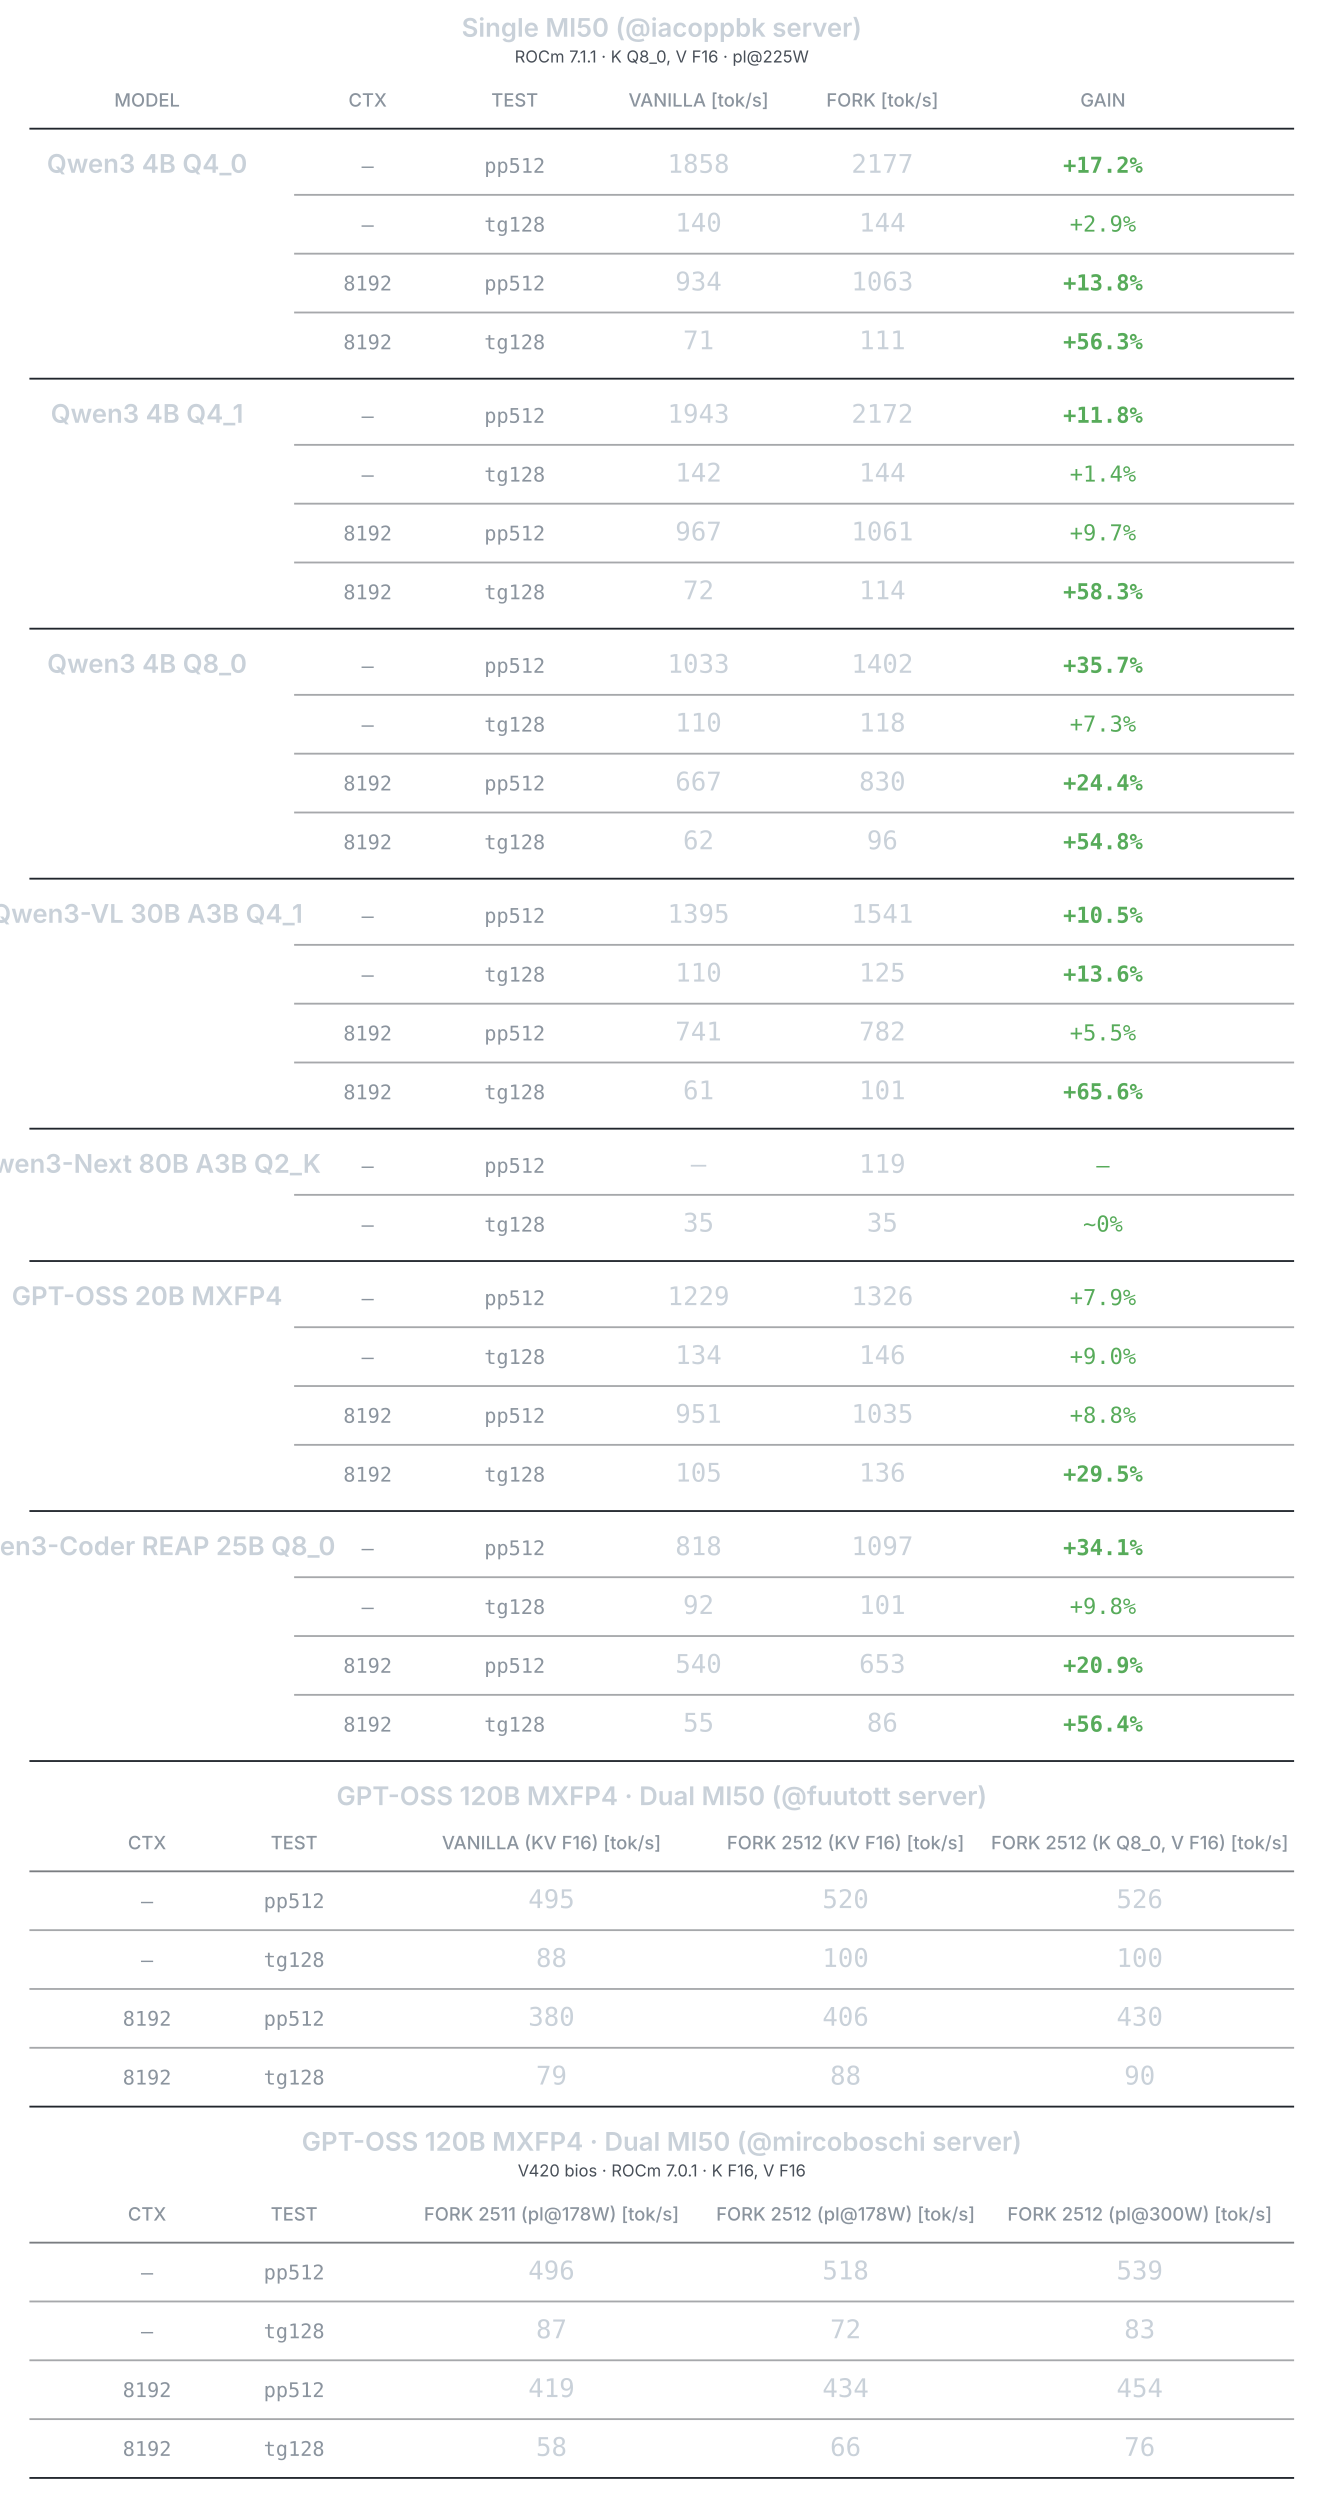
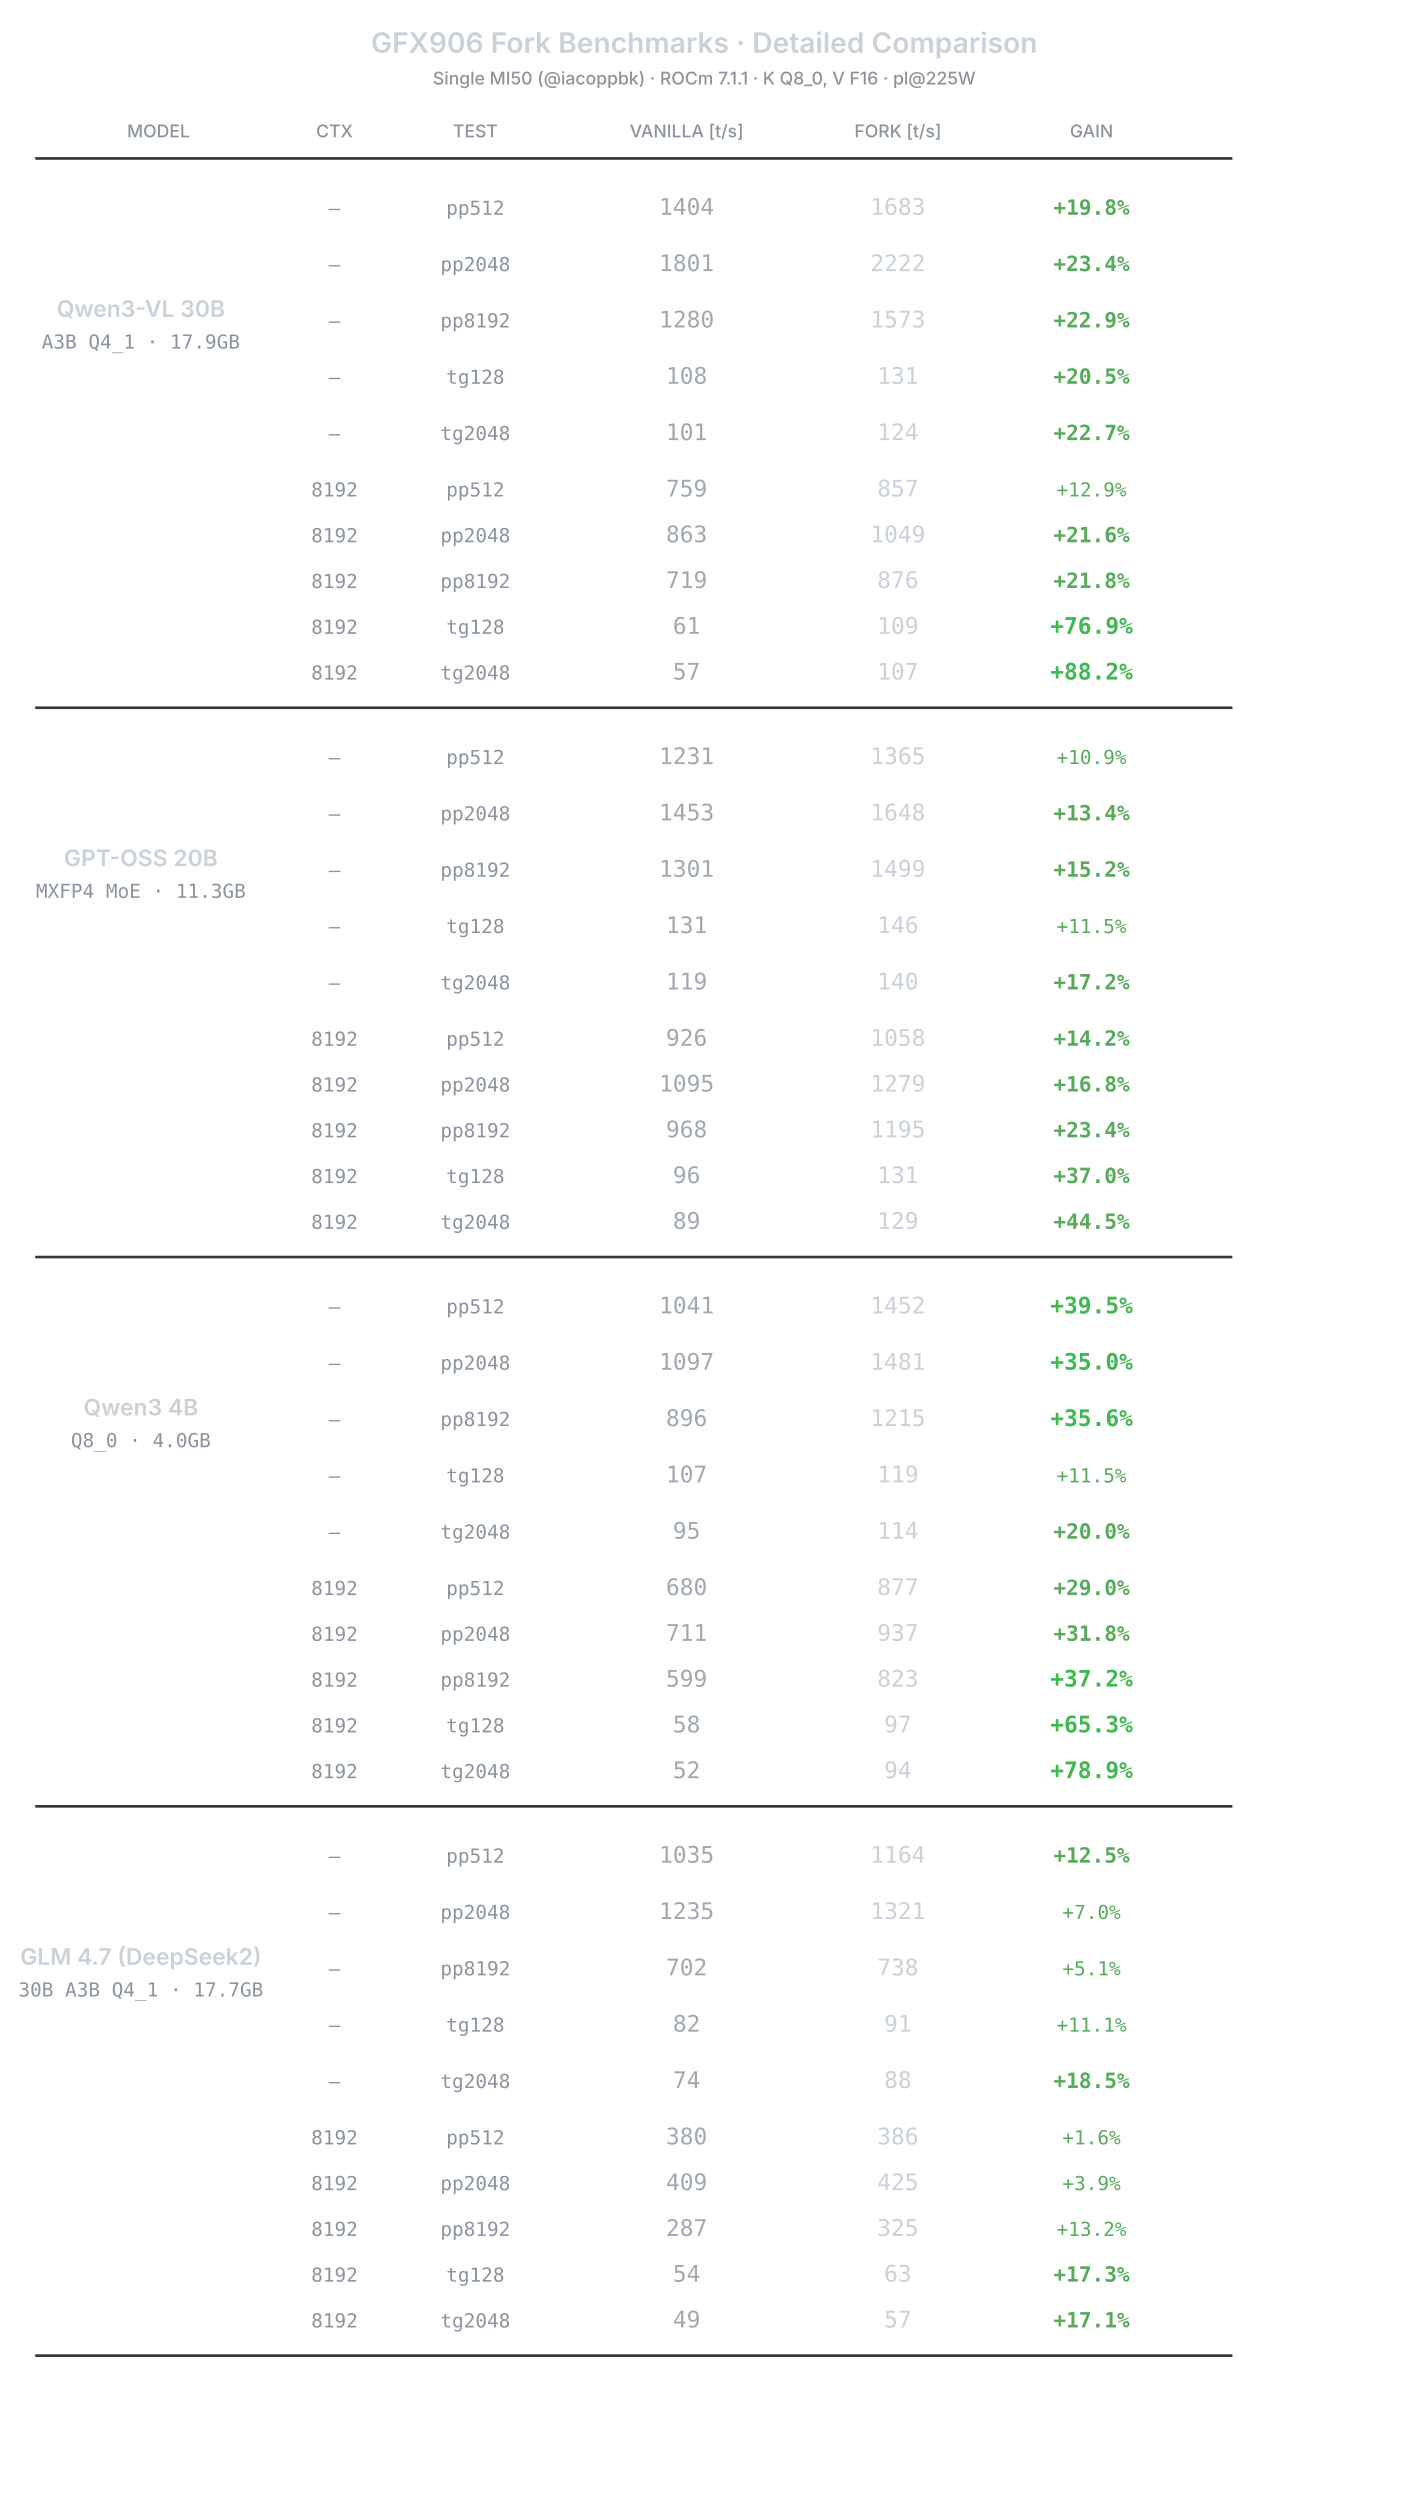
- <svg xmlns="http://www.w3.org/2000/svg" viewBox="0 0 720 1360">
+ <svg xmlns="http://www.w3.org/2000/svg" viewBox="0 0 800 1420">
  <style>
+     .title { fill: #c9d1d9; font-family: -apple-system, system-ui, sans-serif; font-size: 16px; font-weight: 600; }
+     .subtitle { fill: #8b949e; font-family: -apple-system, system-ui, sans-serif; font-size: 10px; font-weight: 500; }
    .header { fill: #8b949e; font-family: -apple-system, system-ui, sans-serif; font-size: 10px; font-weight: 500; }
-     .model { fill: #c9d1d9; font-family: -apple-system, system-ui, sans-serif; font-size: 14px; font-weight: 600; }
+     .model { fill: #c9d1d9; font-family: -apple-system, system-ui, sans-serif; font-size: 13px; font-weight: 600; }
    .cell { fill: #8b949e; font-family: ui-monospace, monospace; font-size: 11px; }
-     .value { fill: #c9d1d9; font-family: ui-monospace, monospace; font-size: 14px; }
-     .gain { fill: #57ab5a; font-family: ui-monospace, monospace; font-size: 12px; }
+     .value { fill: #c9d1d9; font-family: ui-monospace, monospace; font-size: 13px; }
+     .value-vanilla { fill: #a0a8b0; font-family: ui-monospace, monospace; font-size: 13px; }
+     .gain { fill: #57ab5a; font-family: ui-monospace, monospace; font-size: 11px; }
    .gain-big { fill: #57ab5a; font-family: ui-monospace, monospace; font-size: 12px; font-weight: 600; }
-     .grid { stroke: #21262d; stroke-width: 1; }
+     .gain-huge { fill: #3fb950; font-family: ui-monospace, monospace; font-size: 13px; font-weight: 700; }
+     .grid { stroke-width: 1; }
+     .grid-thick { stroke: #30363d; stroke-width: 1.5; }
    .foot { fill: #484f58; font-family: -apple-system, system-ui, sans-serif; font-size: 9px; }
  </style>
-   <text x="360" y="20" class="model" text-anchor="middle">Single MI50 (@iacoppbk server)</text>
-   <text x="360" y="34" class="foot" text-anchor="middle">ROCm 7.1.1 · K Q8_0, V F16 · pl@225W</text>
-   <text x="80" y="58" class="header" text-anchor="middle">MODEL</text>
-   <text x="200" y="58" class="header" text-anchor="middle">CTX</text>
-   <text x="280" y="58" class="header" text-anchor="middle">TEST</text>
-   <text x="380" y="58" class="header" text-anchor="middle">VANILLA [tok/s]</text>
-   <text x="480" y="58" class="header" text-anchor="middle">FORK [tok/s]</text>
-   <text x="600" y="58" class="header" text-anchor="middle">GAIN</text>
-   <line x1="16" y1="70" x2="704" y2="70" class="grid" />
-   <text x="80" y="94" class="model" text-anchor="middle">Qwen3 4B Q4_0</text>
-   <text x="200" y="94" class="cell" text-anchor="middle">—</text>
-   <text x="280" y="94" class="cell" text-anchor="middle">pp512</text>
-   <text x="380" y="94" class="value" text-anchor="middle">1858</text>
-   <text x="480" y="94" class="value" text-anchor="middle">2177</text>
-   <text x="600" y="94" class="gain-big" text-anchor="middle">+17.2%</text>
-   <line x1="160" y1="106" x2="704" y2="106" class="grid" opacity="0.4" />
-   <text x="200" y="126" class="cell" text-anchor="middle">—</text>
-   <text x="280" y="126" class="cell" text-anchor="middle">tg128</text>
-   <text x="380" y="126" class="value" text-anchor="middle">140</text>
-   <text x="480" y="126" class="value" text-anchor="middle">144</text>
-   <text x="600" y="126" class="gain" text-anchor="middle">+2.9%</text>
-   <line x1="160" y1="138" x2="704" y2="138" class="grid" opacity="0.4" />
-   <text x="200" y="158" class="cell" text-anchor="middle">8192</text>
-   <text x="280" y="158" class="cell" text-anchor="middle">pp512</text>
-   <text x="380" y="158" class="value" text-anchor="middle">934</text>
-   <text x="480" y="158" class="value" text-anchor="middle">1063</text>
-   <text x="600" y="158" class="gain-big" text-anchor="middle">+13.8%</text>
-   <line x1="160" y1="170" x2="704" y2="170" class="grid" opacity="0.4" />
-   <text x="200" y="190" class="cell" text-anchor="middle">8192</text>
-   <text x="280" y="190" class="cell" text-anchor="middle">tg128</text>
-   <text x="380" y="190" class="value" text-anchor="middle">71</text>
-   <text x="480" y="190" class="value" text-anchor="middle">111</text>
-   <text x="600" y="190" class="gain-big" text-anchor="middle">+56.3%</text>
-   <line x1="16" y1="206" x2="704" y2="206" class="grid" />
-   <text x="80" y="230" class="model" text-anchor="middle">Qwen3 4B Q4_1</text>
-   <text x="200" y="230" class="cell" text-anchor="middle">—</text>
-   <text x="280" y="230" class="cell" text-anchor="middle">pp512</text>
-   <text x="380" y="230" class="value" text-anchor="middle">1943</text>
-   <text x="480" y="230" class="value" text-anchor="middle">2172</text>
-   <text x="600" y="230" class="gain-big" text-anchor="middle">+11.8%</text>
-   <line x1="160" y1="242" x2="704" y2="242" class="grid" opacity="0.4" />
-   <text x="200" y="262" class="cell" text-anchor="middle">—</text>
-   <text x="280" y="262" class="cell" text-anchor="middle">tg128</text>
-   <text x="380" y="262" class="value" text-anchor="middle">142</text>
-   <text x="480" y="262" class="value" text-anchor="middle">144</text>
-   <text x="600" y="262" class="gain" text-anchor="middle">+1.4%</text>
-   <line x1="160" y1="274" x2="704" y2="274" class="grid" opacity="0.4" />
-   <text x="200" y="294" class="cell" text-anchor="middle">8192</text>
-   <text x="280" y="294" class="cell" text-anchor="middle">pp512</text>
-   <text x="380" y="294" class="value" text-anchor="middle">967</text>
-   <text x="480" y="294" class="value" text-anchor="middle">1061</text>
-   <text x="600" y="294" class="gain" text-anchor="middle">+9.7%</text>
-   <line x1="160" y1="306" x2="704" y2="306" class="grid" opacity="0.4" />
-   <text x="200" y="326" class="cell" text-anchor="middle">8192</text>
-   <text x="280" y="326" class="cell" text-anchor="middle">tg128</text>
-   <text x="380" y="326" class="value" text-anchor="middle">72</text>
-   <text x="480" y="326" class="value" text-anchor="middle">114</text>
-   <text x="600" y="326" class="gain-big" text-anchor="middle">+58.3%</text>
-   <line x1="16" y1="342" x2="704" y2="342" class="grid" />
-   <text x="80" y="366" class="model" text-anchor="middle">Qwen3 4B Q8_0</text>
-   <text x="200" y="366" class="cell" text-anchor="middle">—</text>
-   <text x="280" y="366" class="cell" text-anchor="middle">pp512</text>
-   <text x="380" y="366" class="value" text-anchor="middle">1033</text>
-   <text x="480" y="366" class="value" text-anchor="middle">1402</text>
-   <text x="600" y="366" class="gain-big" text-anchor="middle">+35.7%</text>
-   <line x1="160" y1="378" x2="704" y2="378" class="grid" opacity="0.4" />
-   <text x="200" y="398" class="cell" text-anchor="middle">—</text>
-   <text x="280" y="398" class="cell" text-anchor="middle">tg128</text>
-   <text x="380" y="398" class="value" text-anchor="middle">110</text>
-   <text x="480" y="398" class="value" text-anchor="middle">118</text>
-   <text x="600" y="398" class="gain" text-anchor="middle">+7.3%</text>
-   <line x1="160" y1="410" x2="704" y2="410" class="grid" opacity="0.4" />
-   <text x="200" y="430" class="cell" text-anchor="middle">8192</text>
-   <text x="280" y="430" class="cell" text-anchor="middle">pp512</text>
-   <text x="380" y="430" class="value" text-anchor="middle">667</text>
-   <text x="480" y="430" class="value" text-anchor="middle">830</text>
-   <text x="600" y="430" class="gain-big" text-anchor="middle">+24.4%</text>
-   <line x1="160" y1="442" x2="704" y2="442" class="grid" opacity="0.4" />
-   <text x="200" y="462" class="cell" text-anchor="middle">8192</text>
-   <text x="280" y="462" class="cell" text-anchor="middle">tg128</text>
-   <text x="380" y="462" class="value" text-anchor="middle">62</text>
-   <text x="480" y="462" class="value" text-anchor="middle">96</text>
-   <text x="600" y="462" class="gain-big" text-anchor="middle">+54.8%</text>
-   <line x1="16" y1="478" x2="704" y2="478" class="grid" />
-   <text x="80" y="502" class="model" text-anchor="middle">Qwen3-VL 30B A3B Q4_1</text>
-   <text x="200" y="502" class="cell" text-anchor="middle">—</text>
-   <text x="280" y="502" class="cell" text-anchor="middle">pp512</text>
-   <text x="380" y="502" class="value" text-anchor="middle">1395</text>
-   <text x="480" y="502" class="value" text-anchor="middle">1541</text>
-   <text x="600" y="502" class="gain-big" text-anchor="middle">+10.5%</text>
-   <line x1="160" y1="514" x2="704" y2="514" class="grid" opacity="0.4" />
-   <text x="200" y="534" class="cell" text-anchor="middle">—</text>
-   <text x="280" y="534" class="cell" text-anchor="middle">tg128</text>
-   <text x="380" y="534" class="value" text-anchor="middle">110</text>
-   <text x="480" y="534" class="value" text-anchor="middle">125</text>
-   <text x="600" y="534" class="gain-big" text-anchor="middle">+13.6%</text>
-   <line x1="160" y1="546" x2="704" y2="546" class="grid" opacity="0.4" />
-   <text x="200" y="566" class="cell" text-anchor="middle">8192</text>
-   <text x="280" y="566" class="cell" text-anchor="middle">pp512</text>
-   <text x="380" y="566" class="value" text-anchor="middle">741</text>
-   <text x="480" y="566" class="value" text-anchor="middle">782</text>
-   <text x="600" y="566" class="gain" text-anchor="middle">+5.5%</text>
-   <line x1="160" y1="578" x2="704" y2="578" class="grid" opacity="0.4" />
-   <text x="200" y="598" class="cell" text-anchor="middle">8192</text>
-   <text x="280" y="598" class="cell" text-anchor="middle">tg128</text>
-   <text x="380" y="598" class="value" text-anchor="middle">61</text>
-   <text x="480" y="598" class="value" text-anchor="middle">101</text>
-   <text x="600" y="598" class="gain-big" text-anchor="middle">+65.6%</text>
-   <line x1="16" y1="614" x2="704" y2="614" class="grid" />
-   <text x="80" y="638" class="model" text-anchor="middle">Qwen3-Next 80B A3B Q2_K</text>
-   <text x="200" y="638" class="cell" text-anchor="middle">—</text>
-   <text x="280" y="638" class="cell" text-anchor="middle">pp512</text>
-   <text x="380" y="638" class="value" text-anchor="middle">—</text>
-   <text x="480" y="638" class="value" text-anchor="middle">119</text>
-   <text x="600" y="638" class="gain" text-anchor="middle">—</text>
-   <line x1="160" y1="650" x2="704" y2="650" class="grid" opacity="0.4" />
-   <text x="200" y="670" class="cell" text-anchor="middle">—</text>
-   <text x="280" y="670" class="cell" text-anchor="middle">tg128</text>
-   <text x="380" y="670" class="value" text-anchor="middle">35</text>
-   <text x="480" y="670" class="value" text-anchor="middle">35</text>
-   <text x="600" y="670" class="gain" text-anchor="middle">~0%</text>
-   <line x1="16" y1="686" x2="704" y2="686" class="grid" />
-   <text x="80" y="710" class="model" text-anchor="middle">GPT-OSS 20B MXFP4</text>
-   <text x="200" y="710" class="cell" text-anchor="middle">—</text>
-   <text x="280" y="710" class="cell" text-anchor="middle">pp512</text>
-   <text x="380" y="710" class="value" text-anchor="middle">1229</text>
-   <text x="480" y="710" class="value" text-anchor="middle">1326</text>
-   <text x="600" y="710" class="gain" text-anchor="middle">+7.9%</text>
-   <line x1="160" y1="722" x2="704" y2="722" class="grid" opacity="0.4" />
-   <text x="200" y="742" class="cell" text-anchor="middle">—</text>
-   <text x="280" y="742" class="cell" text-anchor="middle">tg128</text>
-   <text x="380" y="742" class="value" text-anchor="middle">134</text>
-   <text x="480" y="742" class="value" text-anchor="middle">146</text>
-   <text x="600" y="742" class="gain" text-anchor="middle">+9.0%</text>
-   <line x1="160" y1="754" x2="704" y2="754" class="grid" opacity="0.4" />
-   <text x="200" y="774" class="cell" text-anchor="middle">8192</text>
-   <text x="280" y="774" class="cell" text-anchor="middle">pp512</text>
-   <text x="380" y="774" class="value" text-anchor="middle">951</text>
-   <text x="480" y="774" class="value" text-anchor="middle">1035</text>
-   <text x="600" y="774" class="gain" text-anchor="middle">+8.8%</text>
-   <line x1="160" y1="786" x2="704" y2="786" class="grid" opacity="0.4" />
-   <text x="200" y="806" class="cell" text-anchor="middle">8192</text>
-   <text x="280" y="806" class="cell" text-anchor="middle">tg128</text>
-   <text x="380" y="806" class="value" text-anchor="middle">105</text>
-   <text x="480" y="806" class="value" text-anchor="middle">136</text>
-   <text x="600" y="806" class="gain-big" text-anchor="middle">+29.5%</text>
-   <line x1="16" y1="822" x2="704" y2="822" class="grid" />
-   <text x="80" y="846" class="model" text-anchor="middle">Qwen3-Coder REAP 25B Q8_0</text>
-   <text x="200" y="846" class="cell" text-anchor="middle">—</text>
-   <text x="280" y="846" class="cell" text-anchor="middle">pp512</text>
-   <text x="380" y="846" class="value" text-anchor="middle">818</text>
-   <text x="480" y="846" class="value" text-anchor="middle">1097</text>
-   <text x="600" y="846" class="gain-big" text-anchor="middle">+34.1%</text>
-   <line x1="160" y1="858" x2="704" y2="858" class="grid" opacity="0.4" />
-   <text x="200" y="878" class="cell" text-anchor="middle">—</text>
-   <text x="280" y="878" class="cell" text-anchor="middle">tg128</text>
-   <text x="380" y="878" class="value" text-anchor="middle">92</text>
-   <text x="480" y="878" class="value" text-anchor="middle">101</text>
-   <text x="600" y="878" class="gain" text-anchor="middle">+9.8%</text>
-   <line x1="160" y1="890" x2="704" y2="890" class="grid" opacity="0.4" />
-   <text x="200" y="910" class="cell" text-anchor="middle">8192</text>
-   <text x="280" y="910" class="cell" text-anchor="middle">pp512</text>
-   <text x="380" y="910" class="value" text-anchor="middle">540</text>
-   <text x="480" y="910" class="value" text-anchor="middle">653</text>
-   <text x="600" y="910" class="gain-big" text-anchor="middle">+20.9%</text>
-   <line x1="160" y1="922" x2="704" y2="922" class="grid" opacity="0.4" />
-   <text x="200" y="942" class="cell" text-anchor="middle">8192</text>
-   <text x="280" y="942" class="cell" text-anchor="middle">tg128</text>
-   <text x="380" y="942" class="value" text-anchor="middle">55</text>
-   <text x="480" y="942" class="value" text-anchor="middle">86</text>
-   <text x="600" y="942" class="gain-big" text-anchor="middle">+56.4%</text>
-   <line x1="16" y1="958" x2="704" y2="958" class="grid" />
-   <text x="360" y="982" class="model" text-anchor="middle">GPT-OSS 120B MXFP4 · Dual MI50 (@fuutott server)</text>
-   <text x="80" y="1006" class="header" text-anchor="middle">CTX</text>
-   <text x="160" y="1006" class="header" text-anchor="middle">TEST</text>
-   <text x="300" y="1006" class="header" text-anchor="middle">VANILLA (KV F16) [tok/s]</text>
-   <text x="460" y="1006" class="header" text-anchor="middle">FORK 2512 (KV F16) [tok/s]</text>
-   <text x="620" y="1006" class="header" text-anchor="middle">FORK 2512 (K Q8_0, V F16) [tok/s]</text>
-   <line x1="16" y1="1018" x2="704" y2="1018" class="grid" opacity="0.6" />
-   <text x="80" y="1038" class="cell" text-anchor="middle">—</text>
-   <text x="160" y="1038" class="cell" text-anchor="middle">pp512</text>
-   <text x="300" y="1038" class="value" text-anchor="middle">495</text>
-   <text x="460" y="1038" class="value" text-anchor="middle">520</text>
-   <text x="620" y="1038" class="value" text-anchor="middle">526</text>
-   <line x1="16" y1="1050" x2="704" y2="1050" class="grid" opacity="0.4" />
-   <text x="80" y="1070" class="cell" text-anchor="middle">—</text>
-   <text x="160" y="1070" class="cell" text-anchor="middle">tg128</text>
-   <text x="300" y="1070" class="value" text-anchor="middle">88</text>
-   <text x="460" y="1070" class="value" text-anchor="middle">100</text>
-   <text x="620" y="1070" class="value" text-anchor="middle">100</text>
-   <line x1="16" y1="1082" x2="704" y2="1082" class="grid" opacity="0.4" />
-   <text x="80" y="1102" class="cell" text-anchor="middle">8192</text>
-   <text x="160" y="1102" class="cell" text-anchor="middle">pp512</text>
-   <text x="300" y="1102" class="value" text-anchor="middle">380</text>
-   <text x="460" y="1102" class="value" text-anchor="middle">406</text>
-   <text x="620" y="1102" class="value" text-anchor="middle">430</text>
-   <line x1="16" y1="1114" x2="704" y2="1114" class="grid" opacity="0.4" />
-   <text x="80" y="1134" class="cell" text-anchor="middle">8192</text>
-   <text x="160" y="1134" class="cell" text-anchor="middle">tg128</text>
-   <text x="300" y="1134" class="value" text-anchor="middle">79</text>
-   <text x="460" y="1134" class="value" text-anchor="middle">88</text>
-   <text x="620" y="1134" class="value" text-anchor="middle">90</text>
-   <line x1="16" y1="1146" x2="704" y2="1146" class="grid" />
-   <text x="360" y="1170" class="model" text-anchor="middle">GPT-OSS 120B MXFP4 · Dual MI50 (@mircoboschi server)</text>
-   <text x="360" y="1184" class="foot" text-anchor="middle">V420 bios · ROCm 7.0.1 · K F16, V F16 </text>
-   <text x="80" y="1208" class="header" text-anchor="middle">CTX</text>
-   <text x="160" y="1208" class="header" text-anchor="middle">TEST</text>
-   <text x="300" y="1208" class="header" text-anchor="middle">FORK 2511 (pl@178W) [tok/s]</text>
-   <text x="460" y="1208" class="header" text-anchor="middle">FORK 2512 (pl@178W) [tok/s]</text>
-   <text x="620" y="1208" class="header" text-anchor="middle">FORK 2512 (pl@300W) [tok/s]</text>
-   <line x1="16" y1="1220" x2="704" y2="1220" class="grid" opacity="0.6" />
-   <text x="80" y="1240" class="cell" text-anchor="middle">—</text>
-   <text x="160" y="1240" class="cell" text-anchor="middle">pp512</text>
-   <text x="300" y="1240" class="value" text-anchor="middle">496</text>
-   <text x="460" y="1240" class="value" text-anchor="middle">518</text>
-   <text x="620" y="1240" class="value" text-anchor="middle">539</text>
-   <line x1="16" y1="1252" x2="704" y2="1252" class="grid" opacity="0.4" />
-   <text x="80" y="1272" class="cell" text-anchor="middle">—</text>
-   <text x="160" y="1272" class="cell" text-anchor="middle">tg128</text>
-   <text x="300" y="1272" class="value" text-anchor="middle">87</text>
-   <text x="460" y="1272" class="value" text-anchor="middle">72</text>
-   <text x="620" y="1272" class="value" text-anchor="middle">83</text>
-   <line x1="16" y1="1284" x2="704" y2="1284" class="grid" opacity="0.4" />
-   <text x="80" y="1304" class="cell" text-anchor="middle">8192</text>
-   <text x="160" y="1304" class="cell" text-anchor="middle">pp512</text>
-   <text x="300" y="1304" class="value" text-anchor="middle">419</text>
-   <text x="460" y="1304" class="value" text-anchor="middle">434</text>
-   <text x="620" y="1304" class="value" text-anchor="middle">454</text>
-   <line x1="16" y1="1316" x2="704" y2="1316" class="grid" opacity="0.4" />
-   <text x="80" y="1336" class="cell" text-anchor="middle">8192</text>
-   <text x="160" y="1336" class="cell" text-anchor="middle">tg128</text>
-   <text x="300" y="1336" class="value" text-anchor="middle">58</text>
-   <text x="460" y="1336" class="value" text-anchor="middle">66</text>
-   <text x="620" y="1336" class="value" text-anchor="middle">76</text>
-   <line x1="16" y1="1348" x2="704" y2="1348" class="grid" />
+   <text x="400" y="30" class="title" text-anchor="middle">GFX906 Fork Benchmarks · Detailed Comparison</text>
+   <text x="400" y="48" class="subtitle" text-anchor="middle">Single MI50 (@iacoppbk) · ROCm 7.1.1 · K Q8_0, V F16 · pl@225W</text>
+   <text x="90" y="78" class="header" text-anchor="middle">MODEL</text>
+   <text x="190" y="78" class="header" text-anchor="middle">CTX</text>
+   <text x="270" y="78" class="header" text-anchor="middle">TEST</text>
+   <text x="390" y="78" class="header" text-anchor="middle">VANILLA [t/s]</text>
+   <text x="510" y="78" class="header" text-anchor="middle">FORK [t/s]</text>
+   <text x="620" y="78" class="header" text-anchor="middle">GAIN</text>
+   <line x1="20" y1="90" x2="700" y2="90" class="grid-thick" />
+   <text x="80" y="180" class="model" text-anchor="middle">Qwen3-VL 30B</text>
+   <text x="80" y="198" class="cell" text-anchor="middle">A3B Q4_1 · 17.9GB</text>
+   <text x="190" y="122" class="cell" text-anchor="middle">—</text>
+   <text x="270" y="122" class="cell" text-anchor="middle">pp512</text>
+   <text x="390" y="122" class="value-vanilla" text-anchor="middle">1404</text>
+   <text x="510" y="122" class="value" text-anchor="middle">1683</text>
+   <text x="620" y="122" class="gain-big" text-anchor="middle">+19.8%</text>
+   <line x1="160" y1="134" x2="700" y2="134" class="grid" opacity="0.4" />
+   <text x="190" y="154" class="cell" text-anchor="middle">—</text>
+   <text x="270" y="154" class="cell" text-anchor="middle">pp2048</text>
+   <text x="390" y="154" class="value-vanilla" text-anchor="middle">1801</text>
+   <text x="510" y="154" class="value" text-anchor="middle">2222</text>
+   <text x="620" y="154" class="gain-big" text-anchor="middle">+23.4%</text>
+   <line x1="160" y1="166" x2="700" y2="166" class="grid" opacity="0.4" />
+   <text x="190" y="186" class="cell" text-anchor="middle">—</text>
+   <text x="270" y="186" class="cell" text-anchor="middle">pp8192</text>
+   <text x="390" y="186" class="value-vanilla" text-anchor="middle">1280</text>
+   <text x="510" y="186" class="value" text-anchor="middle">1573</text>
+   <text x="620" y="186" class="gain-big" text-anchor="middle">+22.9%</text>
+   <line x1="160" y1="198" x2="700" y2="198" class="grid" opacity="0.4" />
+   <text x="190" y="218" class="cell" text-anchor="middle">—</text>
+   <text x="270" y="218" class="cell" text-anchor="middle">tg128</text>
+   <text x="390" y="218" class="value-vanilla" text-anchor="middle">108</text>
+   <text x="510" y="218" class="value" text-anchor="middle">131</text>
+   <text x="620" y="218" class="gain-big" text-anchor="middle">+20.5%</text>
+   <line x1="160" y1="230" x2="700" y2="230" class="grid" opacity="0.4" />
+   <text x="190" y="250" class="cell" text-anchor="middle">—</text>
+   <text x="270" y="250" class="cell" text-anchor="middle">tg2048</text>
+   <text x="390" y="250" class="value-vanilla" text-anchor="middle">101</text>
+   <text x="510" y="250" class="value" text-anchor="middle">124</text>
+   <text x="620" y="250" class="gain-big" text-anchor="middle">+22.7%</text>
+   <line x1="160" y1="262" x2="700" y2="262" class="grid" opacity="0.4" />
+   <text x="190" y="282" class="cell" text-anchor="middle">8192</text>
+   <text x="270" y="282" class="cell" text-anchor="middle">pp512</text>
+   <text x="390" y="282" class="value-vanilla" text-anchor="middle">759</text>
+   <text x="510" y="282" class="value" text-anchor="middle">857</text>
+   <text x="620" y="282" class="gain" text-anchor="middle">+12.9%</text>
+   <line x1="160" y1="294" x2="700" y2="294" class="grid" opacity="0.4" />
+   <text x="190" y="308" class="cell" text-anchor="middle">8192</text>
+   <text x="270" y="308" class="cell" text-anchor="middle">pp2048</text>
+   <text x="390" y="308" class="value-vanilla" text-anchor="middle">863</text>
+   <text x="510" y="308" class="value" text-anchor="middle">1049</text>
+   <text x="620" y="308" class="gain-big" text-anchor="middle">+21.6%</text>
+   <line x1="160" y1="320" x2="700" y2="320" class="grid" opacity="0.4" />
+   <text x="190" y="334" class="cell" text-anchor="middle">8192</text>
+   <text x="270" y="334" class="cell" text-anchor="middle">pp8192</text>
+   <text x="390" y="334" class="value-vanilla" text-anchor="middle">719</text>
+   <text x="510" y="334" class="value" text-anchor="middle">876</text>
+   <text x="620" y="334" class="gain-big" text-anchor="middle">+21.8%</text>
+   <line x1="160" y1="346" x2="700" y2="346" class="grid" opacity="0.4" />
+   <text x="190" y="360" class="cell" text-anchor="middle">8192</text>
+   <text x="270" y="360" class="cell" text-anchor="middle">tg128</text>
+   <text x="390" y="360" class="value-vanilla" text-anchor="middle">61</text>
+   <text x="510" y="360" class="value" text-anchor="middle">109</text>
+   <text x="620" y="360" class="gain-huge" text-anchor="middle">+76.9%</text>
+   <line x1="160" y1="372" x2="700" y2="372" class="grid" opacity="0.4" />
+   <text x="190" y="386" class="cell" text-anchor="middle">8192</text>
+   <text x="270" y="386" class="cell" text-anchor="middle">tg2048</text>
+   <text x="390" y="386" class="value-vanilla" text-anchor="middle">57</text>
+   <text x="510" y="386" class="value" text-anchor="middle">107</text>
+   <text x="620" y="386" class="gain-huge" text-anchor="middle">+88.2%</text>
+   <line x1="20" y1="402" x2="700" y2="402" class="grid-thick" />
+   <text x="80" y="492" class="model" text-anchor="middle">GPT-OSS 20B</text>
+   <text x="80" y="510" class="cell" text-anchor="middle">MXFP4 MoE · 11.3GB</text>
+   <text x="190" y="434" class="cell" text-anchor="middle">—</text>
+   <text x="270" y="434" class="cell" text-anchor="middle">pp512</text>
+   <text x="390" y="434" class="value-vanilla" text-anchor="middle">1231</text>
+   <text x="510" y="434" class="value" text-anchor="middle">1365</text>
+   <text x="620" y="434" class="gain" text-anchor="middle">+10.9%</text>
+   <line x1="160" y1="446" x2="700" y2="446" class="grid" opacity="0.4" />
+   <text x="190" y="466" class="cell" text-anchor="middle">—</text>
+   <text x="270" y="466" class="cell" text-anchor="middle">pp2048</text>
+   <text x="390" y="466" class="value-vanilla" text-anchor="middle">1453</text>
+   <text x="510" y="466" class="value" text-anchor="middle">1648</text>
+   <text x="620" y="466" class="gain-big" text-anchor="middle">+13.4%</text>
+   <line x1="160" y1="478" x2="700" y2="478" class="grid" opacity="0.4" />
+   <text x="190" y="498" class="cell" text-anchor="middle">—</text>
+   <text x="270" y="498" class="cell" text-anchor="middle">pp8192</text>
+   <text x="390" y="498" class="value-vanilla" text-anchor="middle">1301</text>
+   <text x="510" y="498" class="value" text-anchor="middle">1499</text>
+   <text x="620" y="498" class="gain-big" text-anchor="middle">+15.2%</text>
+   <line x1="160" y1="510" x2="700" y2="510" class="grid" opacity="0.4" />
+   <text x="190" y="530" class="cell" text-anchor="middle">—</text>
+   <text x="270" y="530" class="cell" text-anchor="middle">tg128</text>
+   <text x="390" y="530" class="value-vanilla" text-anchor="middle">131</text>
+   <text x="510" y="530" class="value" text-anchor="middle">146</text>
+   <text x="620" y="530" class="gain" text-anchor="middle">+11.5%</text>
+   <line x1="160" y1="542" x2="700" y2="542" class="grid" opacity="0.4" />
+   <text x="190" y="562" class="cell" text-anchor="middle">—</text>
+   <text x="270" y="562" class="cell" text-anchor="middle">tg2048</text>
+   <text x="390" y="562" class="value-vanilla" text-anchor="middle">119</text>
+   <text x="510" y="562" class="value" text-anchor="middle">140</text>
+   <text x="620" y="562" class="gain-big" text-anchor="middle">+17.2%</text>
+   <line x1="160" y1="574" x2="700" y2="574" class="grid" opacity="0.4" />
+   <text x="190" y="594" class="cell" text-anchor="middle">8192</text>
+   <text x="270" y="594" class="cell" text-anchor="middle">pp512</text>
+   <text x="390" y="594" class="value-vanilla" text-anchor="middle">926</text>
+   <text x="510" y="594" class="value" text-anchor="middle">1058</text>
+   <text x="620" y="594" class="gain-big" text-anchor="middle">+14.2%</text>
+   <line x1="160" y1="606" x2="700" y2="606" class="grid" opacity="0.4" />
+   <text x="190" y="620" class="cell" text-anchor="middle">8192</text>
+   <text x="270" y="620" class="cell" text-anchor="middle">pp2048</text>
+   <text x="390" y="620" class="value-vanilla" text-anchor="middle">1095</text>
+   <text x="510" y="620" class="value" text-anchor="middle">1279</text>
+   <text x="620" y="620" class="gain-big" text-anchor="middle">+16.8%</text>
+   <line x1="160" y1="632" x2="700" y2="632" class="grid" opacity="0.4" />
+   <text x="190" y="646" class="cell" text-anchor="middle">8192</text>
+   <text x="270" y="646" class="cell" text-anchor="middle">pp8192</text>
+   <text x="390" y="646" class="value-vanilla" text-anchor="middle">968</text>
+   <text x="510" y="646" class="value" text-anchor="middle">1195</text>
+   <text x="620" y="646" class="gain-big" text-anchor="middle">+23.4%</text>
+   <line x1="160" y1="658" x2="700" y2="658" class="grid" opacity="0.4" />
+   <text x="190" y="672" class="cell" text-anchor="middle">8192</text>
+   <text x="270" y="672" class="cell" text-anchor="middle">tg128</text>
+   <text x="390" y="672" class="value-vanilla" text-anchor="middle">96</text>
+   <text x="510" y="672" class="value" text-anchor="middle">131</text>
+   <text x="620" y="672" class="gain-big" text-anchor="middle">+37.0%</text>
+   <line x1="160" y1="684" x2="700" y2="684" class="grid" opacity="0.4" />
+   <text x="190" y="698" class="cell" text-anchor="middle">8192</text>
+   <text x="270" y="698" class="cell" text-anchor="middle">tg2048</text>
+   <text x="390" y="698" class="value-vanilla" text-anchor="middle">89</text>
+   <text x="510" y="698" class="value" text-anchor="middle">129</text>
+   <text x="620" y="698" class="gain-big" text-anchor="middle">+44.5%</text>
+   <line x1="20" y1="714" x2="700" y2="714" class="grid-thick" />
+   <text x="80" y="804" class="model" text-anchor="middle">Qwen3 4B</text>
+   <text x="80" y="822" class="cell" text-anchor="middle">Q8_0 · 4.0GB</text>
+   <text x="190" y="746" class="cell" text-anchor="middle">—</text>
+   <text x="270" y="746" class="cell" text-anchor="middle">pp512</text>
+   <text x="390" y="746" class="value-vanilla" text-anchor="middle">1041</text>
+   <text x="510" y="746" class="value" text-anchor="middle">1452</text>
+   <text x="620" y="746" class="gain-huge" text-anchor="middle">+39.5%</text>
+   <line x1="160" y1="758" x2="700" y2="758" class="grid" opacity="0.4" />
+   <text x="190" y="778" class="cell" text-anchor="middle">—</text>
+   <text x="270" y="778" class="cell" text-anchor="middle">pp2048</text>
+   <text x="390" y="778" class="value-vanilla" text-anchor="middle">1097</text>
+   <text x="510" y="778" class="value" text-anchor="middle">1481</text>
+   <text x="620" y="778" class="gain-huge" text-anchor="middle">+35.0%</text>
+   <line x1="160" y1="790" x2="700" y2="790" class="grid" opacity="0.4" />
+   <text x="190" y="810" class="cell" text-anchor="middle">—</text>
+   <text x="270" y="810" class="cell" text-anchor="middle">pp8192</text>
+   <text x="390" y="810" class="value-vanilla" text-anchor="middle">896</text>
+   <text x="510" y="810" class="value" text-anchor="middle">1215</text>
+   <text x="620" y="810" class="gain-huge" text-anchor="middle">+35.6%</text>
+   <line x1="160" y1="822" x2="700" y2="822" class="grid" opacity="0.4" />
+   <text x="190" y="842" class="cell" text-anchor="middle">—</text>
+   <text x="270" y="842" class="cell" text-anchor="middle">tg128</text>
+   <text x="390" y="842" class="value-vanilla" text-anchor="middle">107</text>
+   <text x="510" y="842" class="value" text-anchor="middle">119</text>
+   <text x="620" y="842" class="gain" text-anchor="middle">+11.5%</text>
+   <line x1="160" y1="854" x2="700" y2="854" class="grid" opacity="0.4" />
+   <text x="190" y="874" class="cell" text-anchor="middle">—</text>
+   <text x="270" y="874" class="cell" text-anchor="middle">tg2048</text>
+   <text x="390" y="874" class="value-vanilla" text-anchor="middle">95</text>
+   <text x="510" y="874" class="value" text-anchor="middle">114</text>
+   <text x="620" y="874" class="gain-big" text-anchor="middle">+20.0%</text>
+   <line x1="160" y1="886" x2="700" y2="886" class="grid" opacity="0.4" />
+   <text x="190" y="906" class="cell" text-anchor="middle">8192</text>
+   <text x="270" y="906" class="cell" text-anchor="middle">pp512</text>
+   <text x="390" y="906" class="value-vanilla" text-anchor="middle">680</text>
+   <text x="510" y="906" class="value" text-anchor="middle">877</text>
+   <text x="620" y="906" class="gain-big" text-anchor="middle">+29.0%</text>
+   <line x1="160" y1="918" x2="700" y2="918" class="grid" opacity="0.4" />
+   <text x="190" y="932" class="cell" text-anchor="middle">8192</text>
+   <text x="270" y="932" class="cell" text-anchor="middle">pp2048</text>
+   <text x="390" y="932" class="value-vanilla" text-anchor="middle">711</text>
+   <text x="510" y="932" class="value" text-anchor="middle">937</text>
+   <text x="620" y="932" class="gain-big" text-anchor="middle">+31.8%</text>
+   <line x1="160" y1="944" x2="700" y2="944" class="grid" opacity="0.4" />
+   <text x="190" y="958" class="cell" text-anchor="middle">8192</text>
+   <text x="270" y="958" class="cell" text-anchor="middle">pp8192</text>
+   <text x="390" y="958" class="value-vanilla" text-anchor="middle">599</text>
+   <text x="510" y="958" class="value" text-anchor="middle">823</text>
+   <text x="620" y="958" class="gain-huge" text-anchor="middle">+37.2%</text>
+   <line x1="160" y1="970" x2="700" y2="970" class="grid" opacity="0.4" />
+   <text x="190" y="984" class="cell" text-anchor="middle">8192</text>
+   <text x="270" y="984" class="cell" text-anchor="middle">tg128</text>
+   <text x="390" y="984" class="value-vanilla" text-anchor="middle">58</text>
+   <text x="510" y="984" class="value" text-anchor="middle">97</text>
+   <text x="620" y="984" class="gain-huge" text-anchor="middle">+65.3%</text>
+   <line x1="160" y1="996" x2="700" y2="996" class="grid" opacity="0.4" />
+   <text x="190" y="1010" class="cell" text-anchor="middle">8192</text>
+   <text x="270" y="1010" class="cell" text-anchor="middle">tg2048</text>
+   <text x="390" y="1010" class="value-vanilla" text-anchor="middle">52</text>
+   <text x="510" y="1010" class="value" text-anchor="middle">94</text>
+   <text x="620" y="1010" class="gain-huge" text-anchor="middle">+78.9%</text>
+   <line x1="20" y1="1026" x2="700" y2="1026" class="grid-thick" />
+   <text x="80" y="1116" class="model" text-anchor="middle">GLM 4.7 (DeepSeek2)</text>
+   <text x="80" y="1134" class="cell" text-anchor="middle">30B A3B Q4_1 · 17.7GB</text>
+   <text x="190" y="1058" class="cell" text-anchor="middle">—</text>
+   <text x="270" y="1058" class="cell" text-anchor="middle">pp512</text>
+   <text x="390" y="1058" class="value-vanilla" text-anchor="middle">1035</text>
+   <text x="510" y="1058" class="value" text-anchor="middle">1164</text>
+   <text x="620" y="1058" class="gain-big" text-anchor="middle">+12.5%</text>
+   <line x1="160" y1="1070" x2="700" y2="1070" class="grid" opacity="0.4" />
+   <text x="190" y="1090" class="cell" text-anchor="middle">—</text>
+   <text x="270" y="1090" class="cell" text-anchor="middle">pp2048</text>
+   <text x="390" y="1090" class="value-vanilla" text-anchor="middle">1235</text>
+   <text x="510" y="1090" class="value" text-anchor="middle">1321</text>
+   <text x="620" y="1090" class="gain" text-anchor="middle">+7.0%</text>
+   <line x1="160" y1="1102" x2="700" y2="1102" class="grid" opacity="0.4" />
+   <text x="190" y="1122" class="cell" text-anchor="middle">—</text>
+   <text x="270" y="1122" class="cell" text-anchor="middle">pp8192</text>
+   <text x="390" y="1122" class="value-vanilla" text-anchor="middle">702</text>
+   <text x="510" y="1122" class="value" text-anchor="middle">738</text>
+   <text x="620" y="1122" class="gain" text-anchor="middle">+5.1%</text>
+   <line x1="160" y1="1134" x2="700" y2="1134" class="grid" opacity="0.4" />
+   <text x="190" y="1154" class="cell" text-anchor="middle">—</text>
+   <text x="270" y="1154" class="cell" text-anchor="middle">tg128</text>
+   <text x="390" y="1154" class="value-vanilla" text-anchor="middle">82</text>
+   <text x="510" y="1154" class="value" text-anchor="middle">91</text>
+   <text x="620" y="1154" class="gain" text-anchor="middle">+11.1%</text>
+   <line x1="160" y1="1166" x2="700" y2="1166" class="grid" opacity="0.4" />
+   <text x="190" y="1186" class="cell" text-anchor="middle">—</text>
+   <text x="270" y="1186" class="cell" text-anchor="middle">tg2048</text>
+   <text x="390" y="1186" class="value-vanilla" text-anchor="middle">74</text>
+   <text x="510" y="1186" class="value" text-anchor="middle">88</text>
+   <text x="620" y="1186" class="gain-big" text-anchor="middle">+18.5%</text>
+   <line x1="160" y1="1198" x2="700" y2="1198" class="grid" opacity="0.4" />
+   <text x="190" y="1218" class="cell" text-anchor="middle">8192</text>
+   <text x="270" y="1218" class="cell" text-anchor="middle">pp512</text>
+   <text x="390" y="1218" class="value-vanilla" text-anchor="middle">380</text>
+   <text x="510" y="1218" class="value" text-anchor="middle">386</text>
+   <text x="620" y="1218" class="gain" text-anchor="middle">+1.6%</text>
+   <line x1="160" y1="1230" x2="700" y2="1230" class="grid" opacity="0.4" />
+   <text x="190" y="1244" class="cell" text-anchor="middle">8192</text>
+   <text x="270" y="1244" class="cell" text-anchor="middle">pp2048</text>
+   <text x="390" y="1244" class="value-vanilla" text-anchor="middle">409</text>
+   <text x="510" y="1244" class="value" text-anchor="middle">425</text>
+   <text x="620" y="1244" class="gain" text-anchor="middle">+3.9%</text>
+   <line x1="160" y1="1256" x2="700" y2="1256" class="grid" opacity="0.4" />
+   <text x="190" y="1270" class="cell" text-anchor="middle">8192</text>
+   <text x="270" y="1270" class="cell" text-anchor="middle">pp8192</text>
+   <text x="390" y="1270" class="value-vanilla" text-anchor="middle">287</text>
+   <text x="510" y="1270" class="value" text-anchor="middle">325</text>
+   <text x="620" y="1270" class="gain" text-anchor="middle">+13.2%</text>
+   <line x1="160" y1="1282" x2="700" y2="1282" class="grid" opacity="0.4" />
+   <text x="190" y="1296" class="cell" text-anchor="middle">8192</text>
+   <text x="270" y="1296" class="cell" text-anchor="middle">tg128</text>
+   <text x="390" y="1296" class="value-vanilla" text-anchor="middle">54</text>
+   <text x="510" y="1296" class="value" text-anchor="middle">63</text>
+   <text x="620" y="1296" class="gain-big" text-anchor="middle">+17.3%</text>
+   <line x1="160" y1="1308" x2="700" y2="1308" class="grid" opacity="0.4" />
+   <text x="190" y="1322" class="cell" text-anchor="middle">8192</text>
+   <text x="270" y="1322" class="cell" text-anchor="middle">tg2048</text>
+   <text x="390" y="1322" class="value-vanilla" text-anchor="middle">49</text>
+   <text x="510" y="1322" class="value" text-anchor="middle">57</text>
+   <text x="620" y="1322" class="gain-big" text-anchor="middle">+17.1%</text>
+   <line x1="20" y1="1338" x2="700" y2="1338" class="grid-thick" />
</svg>
